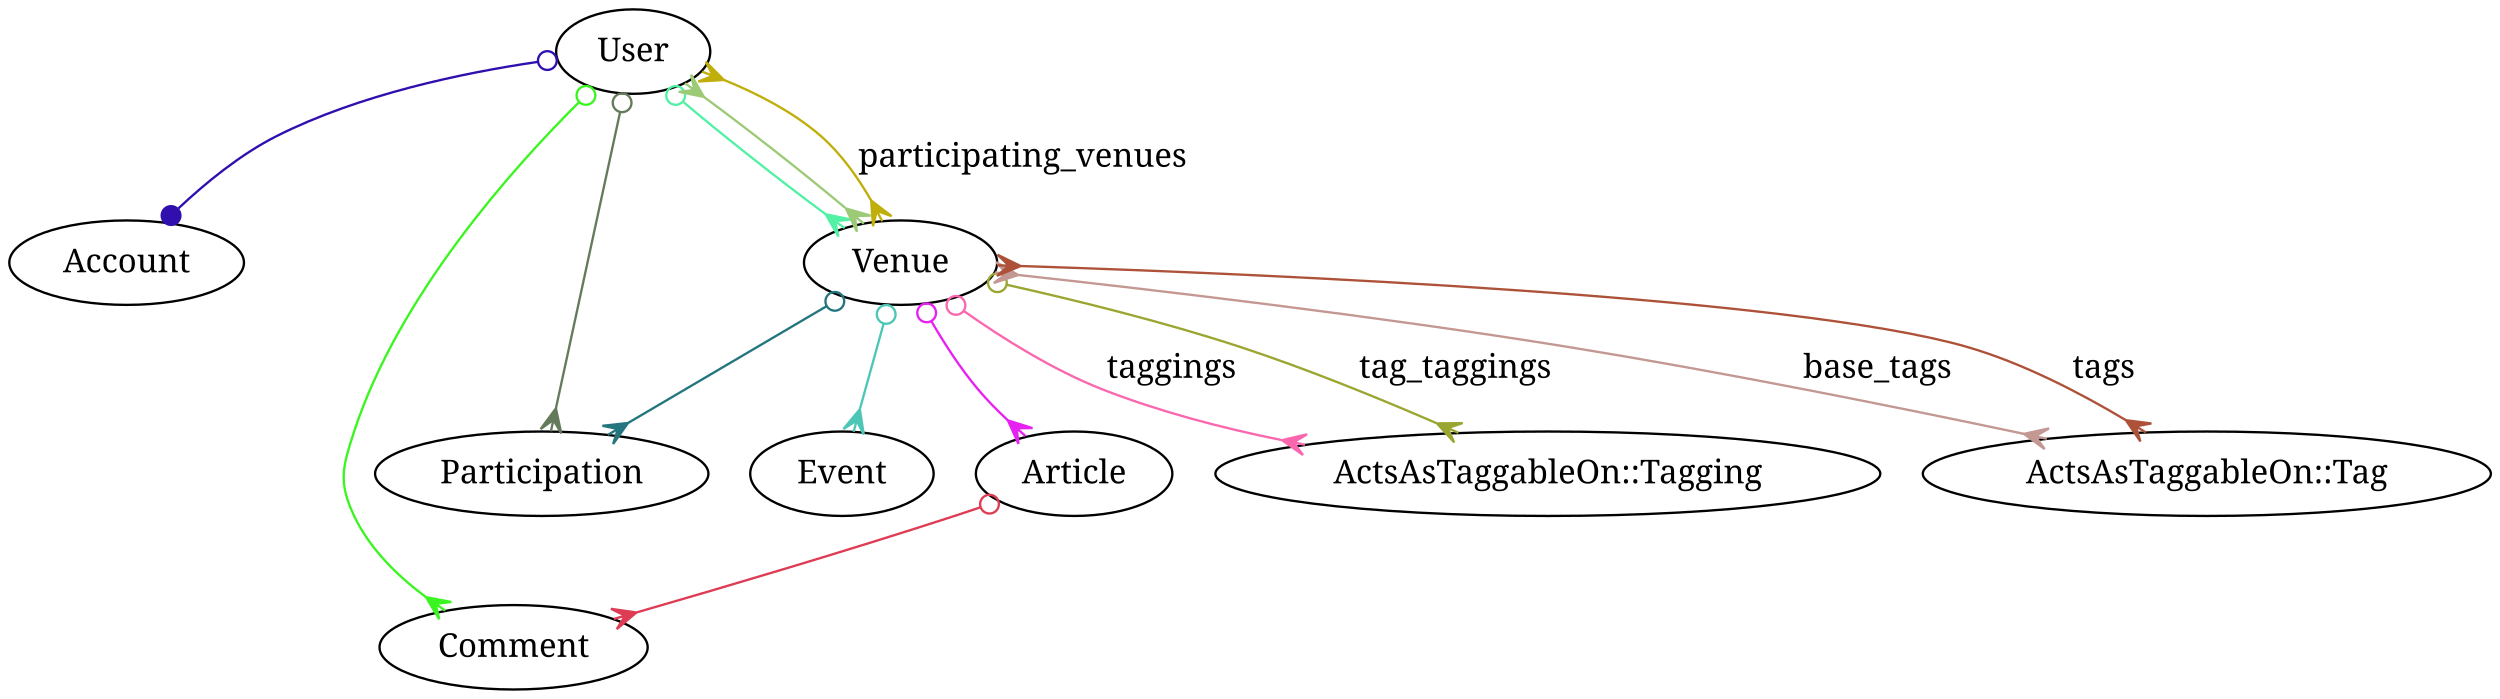
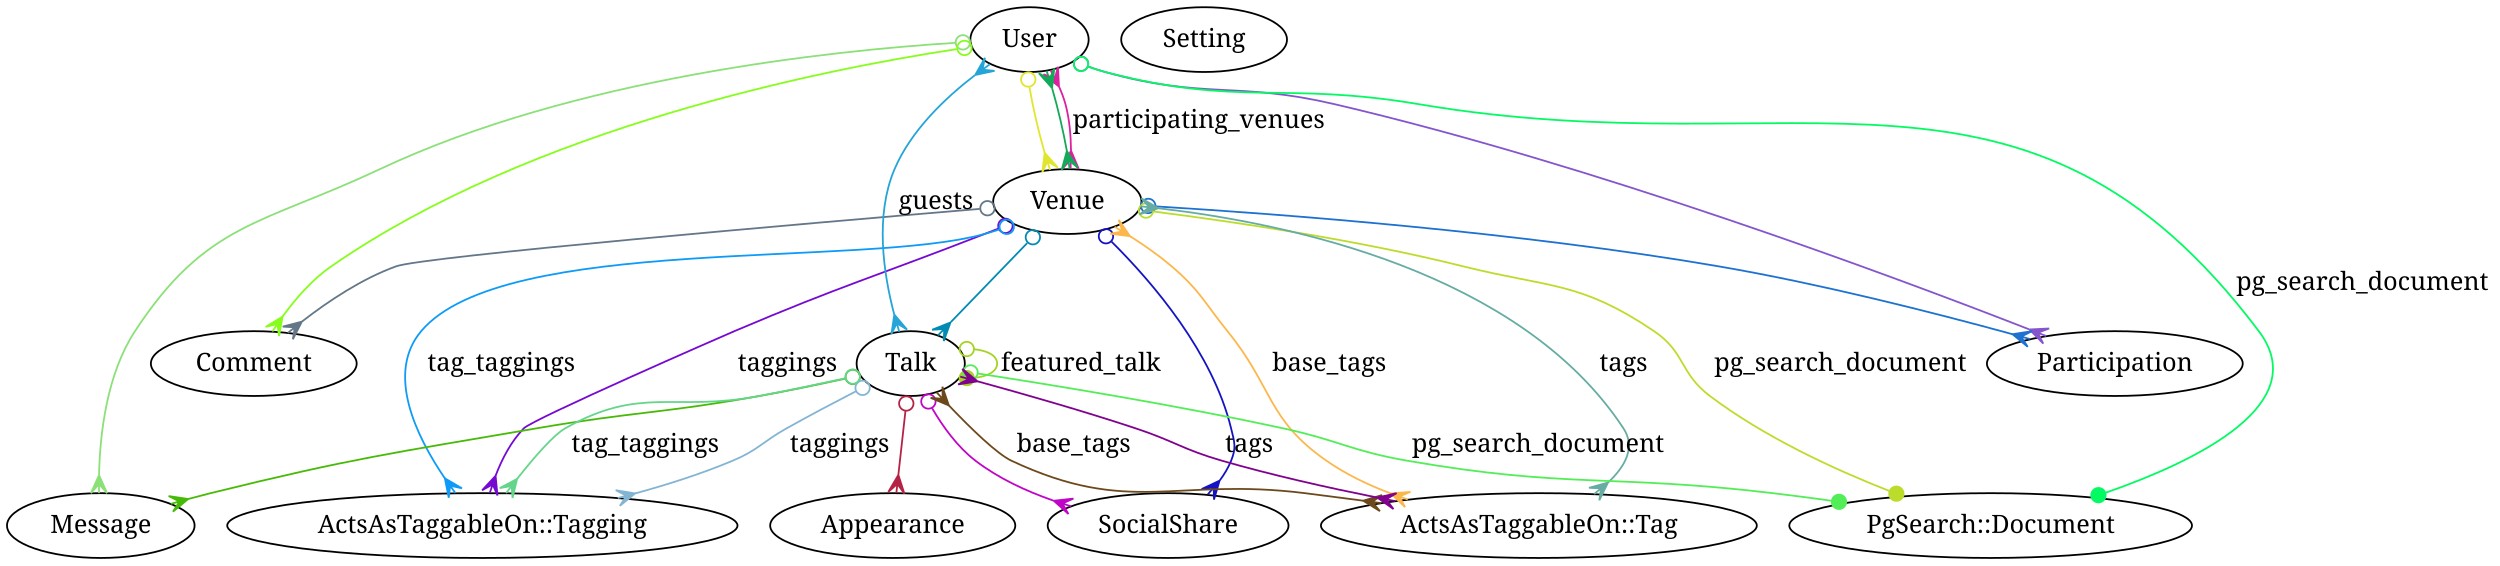
- <svg xmlns="http://www.w3.org/2000/svg" width="1066pt" height="298pt" viewBox="0.00 0.00 1066.00 298.00">
-   <g id="graph1" class="graph" transform="scale(1 1) rotate(0) translate(4 294)">
-     <polygon fill="white" stroke="white" points="-4,5 -4,-294 1063,-294 1063,5 -4,5" />
+ <svg xmlns="http://www.w3.org/2000/svg" width="1389pt" height="314pt" viewBox="0.00 0.00 1389.00 314.00">
+   <g id="graph1" class="graph" transform="scale(1 1) rotate(0) translate(4 310)">
+     <polygon fill="white" stroke="white" points="-4,5 -4,-310 1386,-310 1386,5 -4,5" />
    <g id="node1" class="node">
-       <ellipse fill="none" stroke="black" cx="266" cy="-272" rx="32.856" ry="18" />
-       <text text-anchor="middle" x="266" y="-267.9" font-family="Times Roman,serif" font-size="14.00">User</text>
+       <ellipse fill="none" stroke="black" cx="568" cy="-288" rx="32.856" ry="18" />
+       <text text-anchor="middle" x="568" y="-283.9" font-family="Times Roman,serif" font-size="14.00">User</text>
    </g>
    <g id="node2" class="node">
-       <ellipse fill="none" stroke="black" cx="50" cy="-182" rx="50.032" ry="18" />
-       <text text-anchor="middle" x="50" y="-177.9" font-family="Times Roman,serif" font-size="14.00">Account</text>
+       <ellipse fill="none" stroke="black" cx="52" cy="-18" rx="52.116" ry="18" />
+       <text text-anchor="middle" x="52" y="-13.9" font-family="Times Roman,serif" font-size="14.00">Message</text>
    </g>
    <g id="edge4" class="edge">
-       <path fill="none" stroke="#300fae" d="M225.184,-267.592C193.52,-262.956 149.238,-253.754 114,-236 98.554,-228.218 83.643,-216.007 72.104,-205.164" />
-       <ellipse fill="none" stroke="#300fae" cx="229.392" cy="-268.177" rx="4" ry="4" />
-       <ellipse fill="#300fae" stroke="#300fae" cx="68.935" cy="-202.098" rx="4" ry="4" />
+       <path fill="none" stroke="#8be078" d="M526.913,-286.223C457.751,-281.863 315.05,-266.915 207,-216 141.434,-185.104 110.732,-186.621 71,-126 55.414,-102.22 51.547,-69.429 51.03,-46.234" />
+       <ellipse fill="none" stroke="#8be078" cx="530.983" cy="-286.466" rx="4" ry="4" />
+       <polygon fill="#8be078" stroke="#8be078" points="51.029,-46.01 55.503,-35.998 51.016,-41.01 51.003,-36.01 51.003,-36.01 51.003,-36.01 51.016,-41.01 46.503,-36.022 51.029,-46.01 51.029,-46.01" />
    </g>
    <g id="node4" class="node">
-       <ellipse fill="none" stroke="black" cx="215" cy="-18" rx="57.174" ry="18" />
-       <text text-anchor="middle" x="215" y="-13.9" font-family="Times Roman,serif" font-size="14.00">Comment</text>
+       <ellipse fill="none" stroke="black" cx="137" cy="-108" rx="57.174" ry="18" />
+       <text text-anchor="middle" x="137" y="-103.9" font-family="Times Roman,serif" font-size="14.00">Comment</text>
    </g>
    <g id="edge2" class="edge">
-       <path fill="none" stroke="#3bf520" d="M242.84,-250.37C213.898,-221.586 165.877,-167.584 147,-110 142.016,-94.796 140.171,-88.47 147,-74 153.576,-60.066 165.508,-48.425 177.562,-39.432" />
-       <ellipse fill="none" stroke="#3bf520" cx="245.852" cy="-253.322" rx="4" ry="4" />
-       <polygon fill="#3bf520" stroke="#3bf520" points="177.665,-39.36 188.44,-37.322 181.764,-36.497 185.862,-33.633 185.862,-33.633 185.862,-33.633 181.764,-36.497 183.285,-29.944 177.665,-39.36 177.665,-39.36" />
+       <path fill="none" stroke="#86fd1c" d="M527.601,-282.728C453.071,-271.401 291.392,-239.219 180,-162 169.488,-154.713 160.266,-144.115 153.087,-134.234" />
+       <ellipse fill="none" stroke="#86fd1c" cx="531.865" cy="-283.36" rx="4" ry="4" />
+       <polygon fill="#86fd1c" stroke="#86fd1c" points="152.982,-134.081 151.032,-123.29 150.152,-129.959 147.322,-125.837 147.322,-125.837 147.322,-125.837 150.152,-129.959 143.612,-128.384 152.982,-134.081 152.982,-134.081" />
+     </g>
+     <g id="node6" class="node">
+       <ellipse fill="none" stroke="black" cx="1171" cy="-108" rx="71.072" ry="18" />
+       <text text-anchor="middle" x="1171" y="-103.9" font-family="Times Roman,serif" font-size="14.00">Participation</text>
+     </g>
+     <g id="edge8" class="edge">
+       <path fill="none" stroke="#8455cc" d="M600.608,-273.043C603.744,-271.904 606.908,-270.863 610,-270 665.332,-254.549 682.069,-265.118 738,-252 881.122,-218.431 1044.26,-157.867 1123.2,-127.081" />
+       <ellipse fill="none" stroke="#8455cc" cx="596.654" cy="-274.584" rx="4" ry="4" />
+       <polygon fill="#8455cc" stroke="#8455cc" points="1123.55,-126.945 1134.5,-127.489 1128.21,-125.122 1132.86,-123.299 1132.86,-123.299 1132.86,-123.299 1128.21,-125.122 1131.22,-119.109 1123.55,-126.945 1123.55,-126.945" />
+     </g>
+     <g id="node7" class="node">
+       <ellipse fill="none" stroke="black" cx="589" cy="-198" rx="41.191" ry="18" />
+       <text text-anchor="middle" x="589" y="-193.9" font-family="Times Roman,serif" font-size="14.00">Venue</text>
+     </g>
+     <g id="edge6" class="edge">
+       <path fill="none" stroke="#e0e62c" d="M567.968,-261.502C569.94,-250.045 573.053,-236.651 576.418,-225.126" />
+       <ellipse fill="none" stroke="#e0e62c" cx="567.306" cy="-265.833" rx="4" ry="4" />
+       <polygon fill="#e0e62c" stroke="#e0e62c" points="576.422,-225.114 583.711,-216.922 577.92,-220.344 579.418,-215.573 579.418,-215.573 579.418,-215.573 577.92,-220.344 575.125,-214.225 576.422,-225.114 576.422,-225.114" />
+     </g>
+     <g id="edge10" class="edge">
+       <path fill="none" stroke="#da21a0" d="M584.48,-261.683C585.9,-258.512 587.127,-255.245 588,-252 590.192,-243.851 590.967,-234.757 591.049,-226.391" />
+       <polygon fill="#da21a0" stroke="#da21a0" points="584.368,-261.901 575.792,-268.735 582.08,-266.347 579.793,-270.794 579.793,-270.794 579.793,-270.794 582.08,-266.347 583.795,-272.852 584.368,-261.901 584.368,-261.901" />
+       <polygon fill="#da21a0" stroke="#da21a0" points="591.048,-226.305 595.338,-216.213 590.943,-221.306 590.839,-216.308 590.839,-216.308 590.839,-216.308 590.943,-221.306 586.34,-216.402 591.048,-226.305 591.048,-226.305" />
+       <text text-anchor="middle" x="662" y="-238.9" font-family="Times Roman,serif" font-size="14.00">participating_venues</text>
+     </g>
+     <g id="node16" class="node">
+       <ellipse fill="none" stroke="black" cx="1102" cy="-18" rx="111.876" ry="18" />
+       <text text-anchor="middle" x="1102" y="-13.9" font-family="Times Roman,serif" font-size="14.00">PgSearch::Document</text>
+     </g>
+     <g id="edge12" class="edge">
+       <path fill="none" stroke="#04fa63" d="M600.575,-272.921C603.718,-271.807 606.892,-270.806 610,-270 685.685,-250.376 707.906,-265.037 785,-252 996.545,-216.225 1121.87,-297.339 1251,-126 1281.06,-86.118 1218.86,-54.674 1165.86,-36.233" />
+       <ellipse fill="none" stroke="#04fa63" cx="596.618" cy="-274.442" rx="4" ry="4" />
+       <ellipse fill="#04fa63" stroke="#04fa63" cx="1161.91" cy="-34.892" rx="4" ry="4" />
+       <text text-anchor="middle" x="1308.5" y="-148.9" font-family="Times Roman,serif" font-size="14.00">pg_search_document</text>
+     </g>
+     <g id="node3" class="node">
+       <ellipse fill="none" stroke="black" cx="492" cy="-18" rx="68.099" ry="18" />
+       <text text-anchor="middle" x="492" y="-13.9" font-family="Times Roman,serif" font-size="14.00">Appearance</text>
    </g>
    <g id="node5" class="node">
-       <ellipse fill="none" stroke="black" cx="227" cy="-92" rx="71.072" ry="18" />
-       <text text-anchor="middle" x="227" y="-87.9" font-family="Times Roman,serif" font-size="14.00">Participation</text>
+       <ellipse fill="none" stroke="black" cx="665" cy="-288" rx="46.056" ry="18" />
+       <text text-anchor="middle" x="665" y="-283.9" font-family="Times Roman,serif" font-size="14.00">Setting</text>
    </g>
-     <g id="edge8" class="edge">
-       <path fill="none" stroke="#647b5b" d="M260.421,-246.25C253.17,-212.785 240.554,-154.559 233.07,-120.018" />
-       <ellipse fill="none" stroke="#647b5b" cx="261.271" cy="-250.174" rx="4" ry="4" />
-       <polygon fill="#647b5b" stroke="#647b5b" points="233.042,-119.885 235.322,-109.159 231.983,-114.998 230.924,-110.112 230.924,-110.112 230.924,-110.112 231.983,-114.998 226.526,-111.065 233.042,-119.885 233.042,-119.885" />
+     <g id="edge28" class="edge">
+       <path fill="none" stroke="#12aa58" d="M588.731,-226.211C586.758,-237.237 583.8,-249.833 580.614,-260.763" />
+       <polygon fill="#12aa58" stroke="#12aa58" points="588.748,-226.106 594.743,-216.924 589.522,-221.166 590.297,-216.226 590.297,-216.226 590.297,-216.226 589.522,-221.166 585.852,-215.529 588.748,-226.106 588.748,-226.106" />
+       <polygon fill="#12aa58" stroke="#12aa58" points="580.506,-261.107 573.214,-269.297 579.007,-265.877 577.507,-270.647 577.507,-270.647 577.507,-270.647 579.007,-265.877 581.8,-271.997 580.506,-261.107 580.506,-261.107" />
    </g>
-     <g id="node6" class="node">
-       <ellipse fill="none" stroke="black" cx="380" cy="-182" rx="41.191" ry="18" />
-       <text text-anchor="middle" x="380" y="-177.9" font-family="Times Roman,serif" font-size="14.00">Venue</text>
-     </g>
-     <g id="edge6" class="edge">
-       <path fill="none" stroke="#53f1a5" d="M287.347,-250.527C304.449,-236.065 328.502,-217.092 347.89,-202.777" />
-       <ellipse fill="none" stroke="#53f1a5" cx="284.102" cy="-253.307" rx="4" ry="4" />
-       <polygon fill="#53f1a5" stroke="#53f1a5" points="348.071,-202.646 358.803,-200.395 352.112,-199.702 356.154,-196.758 356.154,-196.758 356.154,-196.758 352.112,-199.702 353.504,-193.12 348.071,-202.646 348.071,-202.646" />
-     </g>
-     <g id="edge10" class="edge">
-       <path fill="none" stroke="#c0ae0a" d="M304.81,-259.857C318.846,-254.162 334.142,-246.314 346,-236 354.678,-228.452 361.91,-218.145 367.44,-208.558" />
-       <polygon fill="#c0ae0a" stroke="#c0ae0a" points="304.696,-259.9 293.75,-259.254 300.024,-261.679 295.351,-263.459 295.351,-263.459 295.351,-263.459 300.024,-261.679 296.953,-267.664 304.696,-259.9 304.696,-259.9" />
-       <polygon fill="#c0ae0a" stroke="#c0ae0a" points="367.47,-208.503 376.175,-201.835 369.842,-204.102 372.214,-199.7 372.214,-199.7 372.214,-199.7 369.842,-204.102 368.252,-197.565 367.47,-208.503 367.47,-208.503" />
-       <text text-anchor="middle" x="432" y="-222.9" font-family="Times Roman,serif" font-size="14.00">participating_venues</text>
-     </g>
-     <g id="node3" class="node">
-       <ellipse fill="none" stroke="black" cx="355" cy="-92" rx="39.107" ry="18" />
-       <text text-anchor="middle" x="355" y="-87.9" font-family="Times Roman,serif" font-size="14.00">Event</text>
+     <g id="edge22" class="edge">
+       <path fill="none" stroke="#637788" d="M540.386,-193.956C442.794,-185.747 231.024,-167.449 216,-162 197.069,-155.135 178.355,-142.665 163.896,-131.436" />
+       <ellipse fill="none" stroke="#637788" cx="544.634" cy="-194.312" rx="4" ry="4" />
+       <polygon fill="#637788" stroke="#637788" points="163.702,-131.281 158.722,-121.512 159.803,-128.151 155.905,-125.021 155.905,-125.021 155.905,-125.021 159.803,-128.151 153.087,-128.53 163.702,-131.281 163.702,-131.281" />
    </g>
    <g id="edge26" class="edge">
-       <path fill="none" stroke="#9dca76" d="M356.301,-205.454C338.862,-220.081 315.188,-238.683 296.377,-252.499" />
-       <polygon fill="#9dca76" stroke="#9dca76" points="356.699,-205.115 367.23,-202.057 360.505,-201.873 364.312,-198.631 364.312,-198.631 364.312,-198.631 360.505,-201.873 361.394,-195.205 356.699,-205.115 356.699,-205.115" />
-       <polygon fill="#9dca76" stroke="#9dca76" points="296.15,-252.663 285.411,-254.881 292.1,-255.595 288.049,-258.526 288.049,-258.526 288.049,-258.526 292.1,-255.595 290.688,-262.172 296.15,-252.663 296.15,-252.663" />
+       <path fill="none" stroke="#1d71d1" d="M638.182,-195.323C708.092,-191.017 840.041,-181.036 951,-162 1007.04,-152.386 1069.94,-136.41 1114.09,-124.323" />
+       <ellipse fill="none" stroke="#1d71d1" cx="633.962" cy="-195.578" rx="4" ry="4" />
+       <polygon fill="#1d71d1" stroke="#1d71d1" points="1114.13,-124.311 1124.97,-125.99 1118.95,-122.981 1123.77,-121.652 1123.77,-121.652 1123.77,-121.652 1118.95,-122.981 1122.58,-117.314 1114.13,-124.311 1114.13,-124.311" />
    </g>
-     <g id="edge22" class="edge">
-       <path fill="none" stroke="#4dc6b6" d="M372.77,-155.97C369.625,-144.651 365.936,-131.371 362.737,-119.854" />
-       <ellipse fill="none" stroke="#4dc6b6" cx="373.87" cy="-159.933" rx="4" ry="4" />
-       <polygon fill="#4dc6b6" stroke="#4dc6b6" points="362.643,-119.514 364.302,-108.674 361.305,-114.696 359.966,-109.879 359.966,-109.879 359.966,-109.879 361.305,-114.696 355.63,-111.083 362.643,-119.514 362.643,-119.514" />
+     <g id="node8" class="node">
+       <ellipse fill="none" stroke="black" cx="645" cy="-18" rx="66.904" ry="18" />
+       <text text-anchor="middle" x="645" y="-13.9" font-family="Times Roman,serif" font-size="14.00">SocialShare</text>
+     </g>
+     <g id="edge30" class="edge">
+       <path fill="none" stroke="#1413c3" d="M613.598,-175.709C636.895,-152.545 669.79,-113.873 680,-72 681.895,-64.228 683.009,-61.412 680,-54 678.458,-50.201 676.301,-46.584 673.807,-43.208" />
+       <ellipse fill="none" stroke="#1413c3" cx="610.472" cy="-178.75" rx="4" ry="4" />
+       <polygon fill="#1413c3" stroke="#1413c3" points="673.582,-42.945 670.49,-32.424 670.328,-39.149 667.074,-35.352 667.074,-35.352 667.074,-35.352 670.328,-39.149 663.657,-38.281 673.582,-42.945 673.582,-42.945" />
+     </g>
+     <g id="node9" class="node">
+       <ellipse fill="none" stroke="black" cx="502" cy="-108" rx="30.074" ry="18" />
+       <text text-anchor="middle" x="502" y="-103.9" font-family="Times Roman,serif" font-size="14.00">Talk</text>
    </g>
    <g id="edge24" class="edge">
-       <path fill="none" stroke="#24767e" d="M348.362,-163.389C323.804,-148.944 289.709,-128.888 263.908,-113.711" />
-       <ellipse fill="none" stroke="#24767e" cx="351.97" cy="-165.512" rx="4" ry="4" />
-       <polygon fill="#24767e" stroke="#24767e" points="263.777,-113.633 257.439,-104.684 259.467,-111.098 255.157,-108.563 255.157,-108.563 255.157,-108.563 259.467,-111.098 252.876,-112.442 263.777,-113.633 263.777,-113.633" />
+       <path fill="none" stroke="#038ab2" d="M566.722,-174.954C553.72,-161.504 537.368,-144.587 524.353,-131.124" />
+       <ellipse fill="none" stroke="#038ab2" cx="569.856" cy="-178.196" rx="4" ry="4" />
+       <polygon fill="#038ab2" stroke="#038ab2" points="524.077,-130.838 520.362,-120.52 520.601,-127.243 517.126,-123.648 517.126,-123.648 517.126,-123.648 520.601,-127.243 513.891,-126.775 524.077,-130.838 524.077,-130.838" />
    </g>
-     <g id="node7" class="node">
-       <ellipse fill="none" stroke="black" cx="454" cy="-92" rx="41.889" ry="18" />
-       <text text-anchor="middle" x="454" y="-87.9" font-family="Times Roman,serif" font-size="14.00">Article</text>
+     <g id="edge32" class="edge">
+       <path fill="none" stroke="#bcdc2c" d="M636.838,-192.489C681.718,-186.774 750.498,-176.614 809,-162 857.271,-149.942 873.759,-153.832 915,-126 932.502,-114.189 929.142,-102.713 946,-90 976.078,-67.317 1014.45,-49.491 1045.61,-37.25" />
+       <ellipse fill="none" stroke="#bcdc2c" cx="632.713" cy="-193.006" rx="4" ry="4" />
+       <ellipse fill="#bcdc2c" stroke="#bcdc2c" cx="1049.63" cy="-35.698" rx="4" ry="4" />
+       <text text-anchor="middle" x="1018.5" y="-103.9" font-family="Times Roman,serif" font-size="14.00">pg_search_document</text>
+     </g>
+     <g id="node18" class="node">
+       <ellipse fill="none" stroke="black" cx="264" cy="-18" rx="141.756" ry="18" />
+       <text text-anchor="middle" x="264" y="-13.9" font-family="Times Roman,serif" font-size="14.00">ActsAsTaggableOn::Tagging</text>
+     </g>
+     <g id="edge14" class="edge">
+       <path fill="none" stroke="#7609d1" d="M550.6,-182.966C548.028,-181.962 545.477,-180.966 543,-180 481.252,-155.925 465.006,-151.899 404,-126 397.41,-123.202 291.986,-77.137 287,-72 279.964,-64.751 274.928,-55.018 271.398,-45.812" />
+       <ellipse fill="none" stroke="#7609d1" cx="554.596" cy="-184.528" rx="4" ry="4" />
+       <polygon fill="#7609d1" stroke="#7609d1" points="271.341,-45.644 272.399,-34.729 269.739,-40.908 268.136,-36.172 268.136,-36.172 268.136,-36.172 269.739,-40.908 263.873,-37.614 271.341,-45.644 271.341,-45.644" />
+       <text text-anchor="middle" x="433.5" y="-103.9" font-family="Times Roman,serif" font-size="14.00">taggings</text>
+     </g>
+     <g id="edge18" class="edge">
+       <path fill="none" stroke="#0d9bf7" d="M551.555,-182.635C548.683,-181.676 545.809,-180.783 543,-180 475.01,-161.043 275.47,-179.986 230,-126 210.376,-102.701 226.97,-68.034 243.124,-44.3" />
+       <ellipse fill="none" stroke="#0d9bf7" cx="555.337" cy="-183.969" rx="4" ry="4" />
+       <polygon fill="#0d9bf7" stroke="#0d9bf7" points="243.175,-44.228 252.649,-38.707 246.081,-40.16 248.988,-36.092 248.988,-36.092 248.988,-36.092 246.081,-40.16 245.326,-33.476 243.175,-44.228 243.175,-44.228" />
+       <text text-anchor="middle" x="274.5" y="-103.9" font-family="Times Roman,serif" font-size="14.00">tag_taggings</text>
+     </g>
+     <g id="node20" class="node">
+       <ellipse fill="none" stroke="black" cx="851" cy="-18" rx="121.104" ry="18" />
+       <text text-anchor="middle" x="851" y="-13.9" font-family="Times Roman,serif" font-size="14.00">ActsAsTaggableOn::Tag</text>
+     </g>
+     <g id="edge16" class="edge">
+       <path fill="none" stroke="#fcb74c" d="M624.018,-178.656C631.901,-173.661 639.999,-167.99 647,-162 663.044,-148.274 664.697,-142.397 678,-126 703.371,-94.73 699.932,-76.979 733,-54 743.722,-46.549 756.029,-40.605 768.558,-35.874" />
+       <polygon fill="#fcb74c" stroke="#fcb74c" points="623.816,-178.779 612.936,-180.147 619.548,-181.384 615.28,-183.988 615.28,-183.988 615.28,-183.988 619.548,-181.384 617.624,-187.829 623.816,-178.779 623.816,-178.779" />
+       <polygon fill="#fcb74c" stroke="#fcb74c" points="768.729,-35.813 779.657,-36.73 773.444,-34.15 778.16,-32.486 778.16,-32.486 778.16,-32.486 773.444,-34.15 776.662,-28.243 768.729,-35.813 768.729,-35.813" />
+       <text text-anchor="middle" x="734.5" y="-103.9" font-family="Times Roman,serif" font-size="14.00">base_tags</text>
    </g>
    <g id="edge20" class="edge">
-       <path fill="none" stroke="#e721f1" d="M393.118,-157.066C398.663,-147.537 405.56,-136.844 413,-128 416.828,-123.449 421.245,-118.965 425.731,-114.789" />
-       <ellipse fill="none" stroke="#e721f1" cx="391.124" cy="-160.594" rx="4" ry="4" />
-       <polygon fill="#e721f1" stroke="#e721f1" points="425.784,-114.742 436.246,-111.456 429.519,-111.418 433.254,-108.094 433.254,-108.094 433.254,-108.094 429.519,-111.418 430.263,-104.733 425.784,-114.742 425.784,-114.742" />
+       <path fill="none" stroke="#66aca2" d="M639.789,-194.273C711.708,-185.932 840.827,-158.979 898,-72 904.855,-61.572 899.102,-51.017 889.578,-42.039" />
+       <polygon fill="#66aca2" stroke="#66aca2" points="639.55,-194.298 629.124,-190.899 634.579,-194.836 629.608,-195.373 629.608,-195.373 629.608,-195.373 634.579,-194.836 630.092,-199.847 639.55,-194.298 639.55,-194.298" />
+       <polygon fill="#66aca2" stroke="#66aca2" points="889.402,-41.893 884.578,-32.045 885.554,-38.701 881.705,-35.509 881.705,-35.509 881.705,-35.509 885.554,-38.701 878.832,-38.973 889.402,-41.893 889.402,-41.893" />
+       <text text-anchor="middle" x="898" y="-103.9" font-family="Times Roman,serif" font-size="14.00">tags</text>
    </g>
-     <g id="node14" class="node">
-       <ellipse fill="none" stroke="black" cx="656" cy="-92" rx="141.756" ry="18" />
-       <text text-anchor="middle" x="656" y="-87.9" font-family="Times Roman,serif" font-size="14.00">ActsAsTaggableOn::Tagging</text>
+     <g id="edge44" class="edge">
+       <path fill="none" stroke="#25a4d7" d="M492.775,-135.548C486.827,-158.079 482.046,-190.3 493,-216 502.1,-237.351 520.981,-255.418 537.52,-268.114" />
+       <polygon fill="#25a4d7" stroke="#25a4d7" points="492.862,-135.246 499.955,-126.883 494.246,-130.442 495.63,-125.637 495.63,-125.637 495.63,-125.637 494.246,-130.442 491.306,-124.391 492.862,-135.246 492.862,-135.246" />
+       <polygon fill="#25a4d7" stroke="#25a4d7" points="537.827,-268.339 543.231,-277.881 541.86,-271.296 545.892,-274.252 545.892,-274.252 545.892,-274.252 541.86,-271.296 548.553,-270.623 537.827,-268.339 537.827,-268.339" />
+       <text text-anchor="middle" x="516" y="-193.9" font-family="Times Roman,serif" font-size="14.00">guests</text>
    </g>
-     <g id="edge12" class="edge">
-       <path fill="none" stroke="#fb67af" d="M407.007,-161.35C423.283,-149.876 444.891,-136.284 466,-128 490.003,-118.58 516.706,-111.572 542.328,-106.377" />
-       <ellipse fill="none" stroke="#fb67af" cx="403.624" cy="-163.782" rx="4" ry="4" />
-       <polygon fill="#fb67af" stroke="#fb67af" points="542.649,-106.314 553.325,-108.819 547.557,-105.358 552.465,-104.402 552.465,-104.402 552.465,-104.402 547.557,-105.358 551.604,-99.985 542.649,-106.314 542.649,-106.314" />
-       <text text-anchor="middle" x="495.5" y="-132.9" font-family="Times Roman,serif" font-size="14.00">taggings</text>
+     <g id="edge46" class="edge">
+       <path fill="none" stroke="#47ba08" d="M465.785,-99.685C451.009,-96.437 433.73,-92.824 418,-90 363.187,-80.16 348.884,-81.435 294,-72 213.166,-58.104 192.637,-55.627 113,-36 108.96,-35.004 104.787,-33.911 100.608,-32.772" />
+       <ellipse fill="none" stroke="#47ba08" cx="469.805" cy="-100.577" rx="4" ry="4" />
+       <polygon fill="#47ba08" stroke="#47ba08" points="100.535,-32.752 92.122,-25.719 95.721,-31.402 90.907,-30.052 90.907,-30.052 90.907,-30.052 95.721,-31.402 89.692,-34.385 100.535,-32.752 100.535,-32.752" />
    </g>
-     <g id="edge16" class="edge">
-       <path fill="none" stroke="#9ba631" d="M425.26,-172.571C454.108,-166.119 492.112,-156.796 525,-146 553.165,-136.755 583.841,-124.248 608.423,-113.599" />
-       <ellipse fill="none" stroke="#9ba631" cx="421.284" cy="-173.45" rx="4" ry="4" />
-       <polygon fill="#9ba631" stroke="#9ba631" points="608.708,-113.475 619.673,-113.592 613.289,-111.472 617.87,-109.469 617.87,-109.469 617.87,-109.469 613.289,-111.472 616.067,-105.346 608.708,-113.475 608.708,-113.475" />
-       <text text-anchor="middle" x="616.5" y="-132.9" font-family="Times Roman,serif" font-size="14.00">tag_taggings</text>
+     <g id="edge42" class="edge">
+       <path fill="none" stroke="#b42244" d="M499.068,-81.615C497.839,-70.548 496.406,-57.658 495.154,-46.385" />
+       <ellipse fill="none" stroke="#b42244" cx="499.535" cy="-85.812" rx="4" ry="4" />
+       <polygon fill="#b42244" stroke="#b42244" points="495.125,-46.125 498.493,-35.689 494.573,-41.155 494.021,-36.186 494.021,-36.186 494.021,-36.186 494.573,-41.155 489.548,-36.683 495.125,-46.125 495.125,-46.125" />
    </g>
-     <g id="node16" class="node">
-       <ellipse fill="none" stroke="black" cx="937" cy="-92" rx="121.104" ry="18" />
-       <text text-anchor="middle" x="937" y="-87.9" font-family="Times Roman,serif" font-size="14.00">ActsAsTaggableOn::Tag</text>
+     <g id="edge48" class="edge">
+       <path fill="none" stroke="#bf05c5" d="M513.872,-83.207C519.861,-72.939 527.995,-61.664 538,-54 550.636,-44.321 566.023,-37.16 581.144,-31.893" />
+       <ellipse fill="none" stroke="#bf05c5" cx="511.822" cy="-86.935" rx="4" ry="4" />
+       <polygon fill="#bf05c5" stroke="#bf05c5" points="581.496,-31.779 592.396,-32.98 586.253,-30.239 591.01,-28.699 591.01,-28.699 591.01,-28.699 586.253,-30.239 589.624,-24.418 581.496,-31.779 581.496,-31.779" />
    </g>
-     <g id="edge14" class="edge">
-       <path fill="none" stroke="#c39792" d="M430.443,-176.713C487.524,-170.479 583.202,-159.269 665,-146 730.653,-135.35 804.66,-120.468 858.884,-109.024" />
-       <polygon fill="#c39792" stroke="#c39792" points="430.188,-176.741 419.761,-173.345 425.217,-177.28 420.246,-177.819 420.246,-177.819 420.246,-177.819 425.217,-177.28 420.731,-182.293 430.188,-176.741 430.188,-176.741" />
-       <polygon fill="#c39792" stroke="#c39792" points="858.99,-109.002 869.705,-111.331 863.881,-107.965 868.772,-106.929 868.772,-106.929 868.772,-106.929 863.881,-107.965 867.84,-102.527 858.99,-109.002 858.99,-109.002" />
-       <text text-anchor="middle" x="796.5" y="-132.9" font-family="Times Roman,serif" font-size="14.00">base_tags</text>
+     <g id="edge50" class="edge">
+       <path fill="none" stroke="#a5d323" d="M537.162,-115.984C544.617,-115.173 550,-112.512 550,-108 550,-103.488 544.617,-100.827 537.162,-100.016" />
+       <ellipse fill="none" stroke="#a5d323" cx="533.139" cy="-116.081" rx="4" ry="4" />
+       <ellipse fill="#a5d323" stroke="#a5d323" cx="533.139" cy="-99.919" rx="4" ry="4" />
+       <text text-anchor="middle" x="596.5" y="-103.9" font-family="Times Roman,serif" font-size="14.00">featured_talk</text>
    </g>
-     <g id="edge18" class="edge">
-       <path fill="none" stroke="#ad5239" d="M431.328,-180.556C533.852,-177.243 760.517,-167.654 835,-146 858.752,-139.095 883.315,-126.292 902.384,-114.885" />
-       <polygon fill="#ad5239" stroke="#ad5239" points="431.211,-180.559 421.074,-176.377 426.213,-180.717 421.216,-180.875 421.216,-180.875 421.216,-180.875 426.213,-180.717 421.358,-185.373 431.211,-180.559 431.211,-180.559" />
-       <polygon fill="#ad5239" stroke="#ad5239" points="902.48,-114.827 913.358,-113.437 906.743,-112.213 911.006,-109.6 911.006,-109.6 911.006,-109.6 906.743,-112.213 908.654,-105.764 902.48,-114.827 902.48,-114.827" />
-       <text text-anchor="middle" x="893" y="-132.9" font-family="Times Roman,serif" font-size="14.00">tags</text>
+     <g id="edge52" class="edge">
+       <path fill="none" stroke="#53ed57" d="M539.223,-102.48C580.8,-96.093 650.015,-84.8 709,-72 739.972,-65.279 746.774,-59.418 778,-54 867.243,-38.514 891.054,-46.668 981,-36 991.607,-34.742 1002.72,-33.283 1013.72,-31.752" />
+       <ellipse fill="none" stroke="#53ed57" cx="535.241" cy="-103.088" rx="4" ry="4" />
+       <ellipse fill="#53ed57" stroke="#53ed57" cx="1017.75" cy="-31.184" rx="4" ry="4" />
+       <text text-anchor="middle" x="850.5" y="-58.9" font-family="Times Roman,serif" font-size="14.00">pg_search_document</text>
    </g>
-     <g id="edge28" class="edge">
-       <path fill="none" stroke="#de3c55" d="M414.079,-77.697C410.342,-76.423 406.605,-75.172 403,-74 357.513,-59.208 305.35,-43.791 267.528,-32.887" />
-       <ellipse fill="none" stroke="#de3c55" cx="417.926" cy="-79.025" rx="4" ry="4" />
-       <polygon fill="#de3c55" stroke="#de3c55" points="267.358,-32.838 258.99,-25.751 262.552,-31.457 257.747,-30.076 257.747,-30.076 257.747,-30.076 262.552,-31.457 256.504,-34.401 267.358,-32.838 267.358,-32.838" />
+     <g id="edge34" class="edge">
+       <path fill="none" stroke="#83b5d3" d="M471.563,-92.615C459.473,-86.375 445.495,-79 433,-72 419.434,-64.4 417.34,-60.011 403,-54 385.948,-46.852 367.109,-40.825 348.95,-35.868" />
+       <ellipse fill="none" stroke="#83b5d3" cx="475.258" cy="-94.512" rx="4" ry="4" />
+       <polygon fill="#83b5d3" stroke="#83b5d3" points="348.907,-35.856 340.39,-28.948 344.073,-34.578 339.239,-33.299 339.239,-33.299 339.239,-33.299 344.073,-34.578 338.089,-37.649 348.907,-35.856 348.907,-35.856" />
+       <text text-anchor="middle" x="462.5" y="-58.9" font-family="Times Roman,serif" font-size="14.00">taggings</text>
+     </g>
+     <g id="edge38" class="edge">
+       <path fill="none" stroke="#65d58b" d="M465.754,-99.852C450.974,-96.629 433.7,-92.989 418,-90 370.196,-80.9 352.346,-95.976 310,-72 303.513,-68.327 292.874,-56.052 283.461,-44.132" />
+       <ellipse fill="none" stroke="#65d58b" cx="469.775" cy="-100.735" rx="4" ry="4" />
+       <polygon fill="#65d58b" stroke="#65d58b" points="283.325,-43.956 280.766,-33.292 280.266,-40.001 277.206,-36.046 277.206,-36.046 277.206,-36.046 280.266,-40.001 273.647,-38.799 283.325,-43.956 283.325,-43.956" />
+       <text text-anchor="middle" x="354.5" y="-58.9" font-family="Times Roman,serif" font-size="14.00">tag_taggings</text>
+     </g>
+     <g id="edge36" class="edge">
+       <path fill="none" stroke="#6c491c" d="M523.219,-84.707C535.461,-71.861 549.976,-57.764 558,-54 623.986,-23.048 648.673,-44.999 721,-36 731.473,-34.697 742.412,-33.276 753.306,-31.823" />
+       <polygon fill="#6c491c" stroke="#6c491c" points="523.183,-84.746 513.059,-88.96 519.762,-88.392 516.341,-92.039 516.341,-92.039 516.341,-92.039 519.762,-88.392 519.622,-95.118 523.183,-84.746 523.183,-84.746" />
+       <polygon fill="#6c491c" stroke="#6c491c" points="753.372,-31.814 763.883,-34.941 758.328,-31.148 763.283,-30.481 763.283,-30.481 763.283,-30.481 758.328,-31.148 762.684,-26.022 753.372,-31.814 753.372,-31.814" />
+       <text text-anchor="middle" x="592.5" y="-58.9" font-family="Times Roman,serif" font-size="14.00">base_tags</text>
+     </g>
+     <g id="edge40" class="edge">
+       <path fill="none" stroke="#80018e" d="M539.301,-98.081C564.272,-91.239 597.792,-81.666 627,-72 648.63,-64.842 653.105,-60.302 675,-54 702.627,-46.048 733.178,-39.155 760.965,-33.589" />
+       <polygon fill="#80018e" stroke="#80018e" points="539.149,-98.122 528.319,-96.404 534.325,-99.434 529.5,-100.746 529.5,-100.746 529.5,-100.746 534.325,-99.434 530.681,-105.089 539.149,-98.122 539.149,-98.122" />
+       <polygon fill="#80018e" stroke="#80018e" points="761.255,-33.532 771.936,-36.014 766.161,-32.566 771.067,-31.599 771.067,-31.599 771.067,-31.599 766.161,-32.566 770.197,-27.184 761.255,-33.532 761.255,-33.532" />
+       <text text-anchor="middle" x="690" y="-58.9" font-family="Times Roman,serif" font-size="14.00">tags</text>
    </g>
  </g>
</svg>
